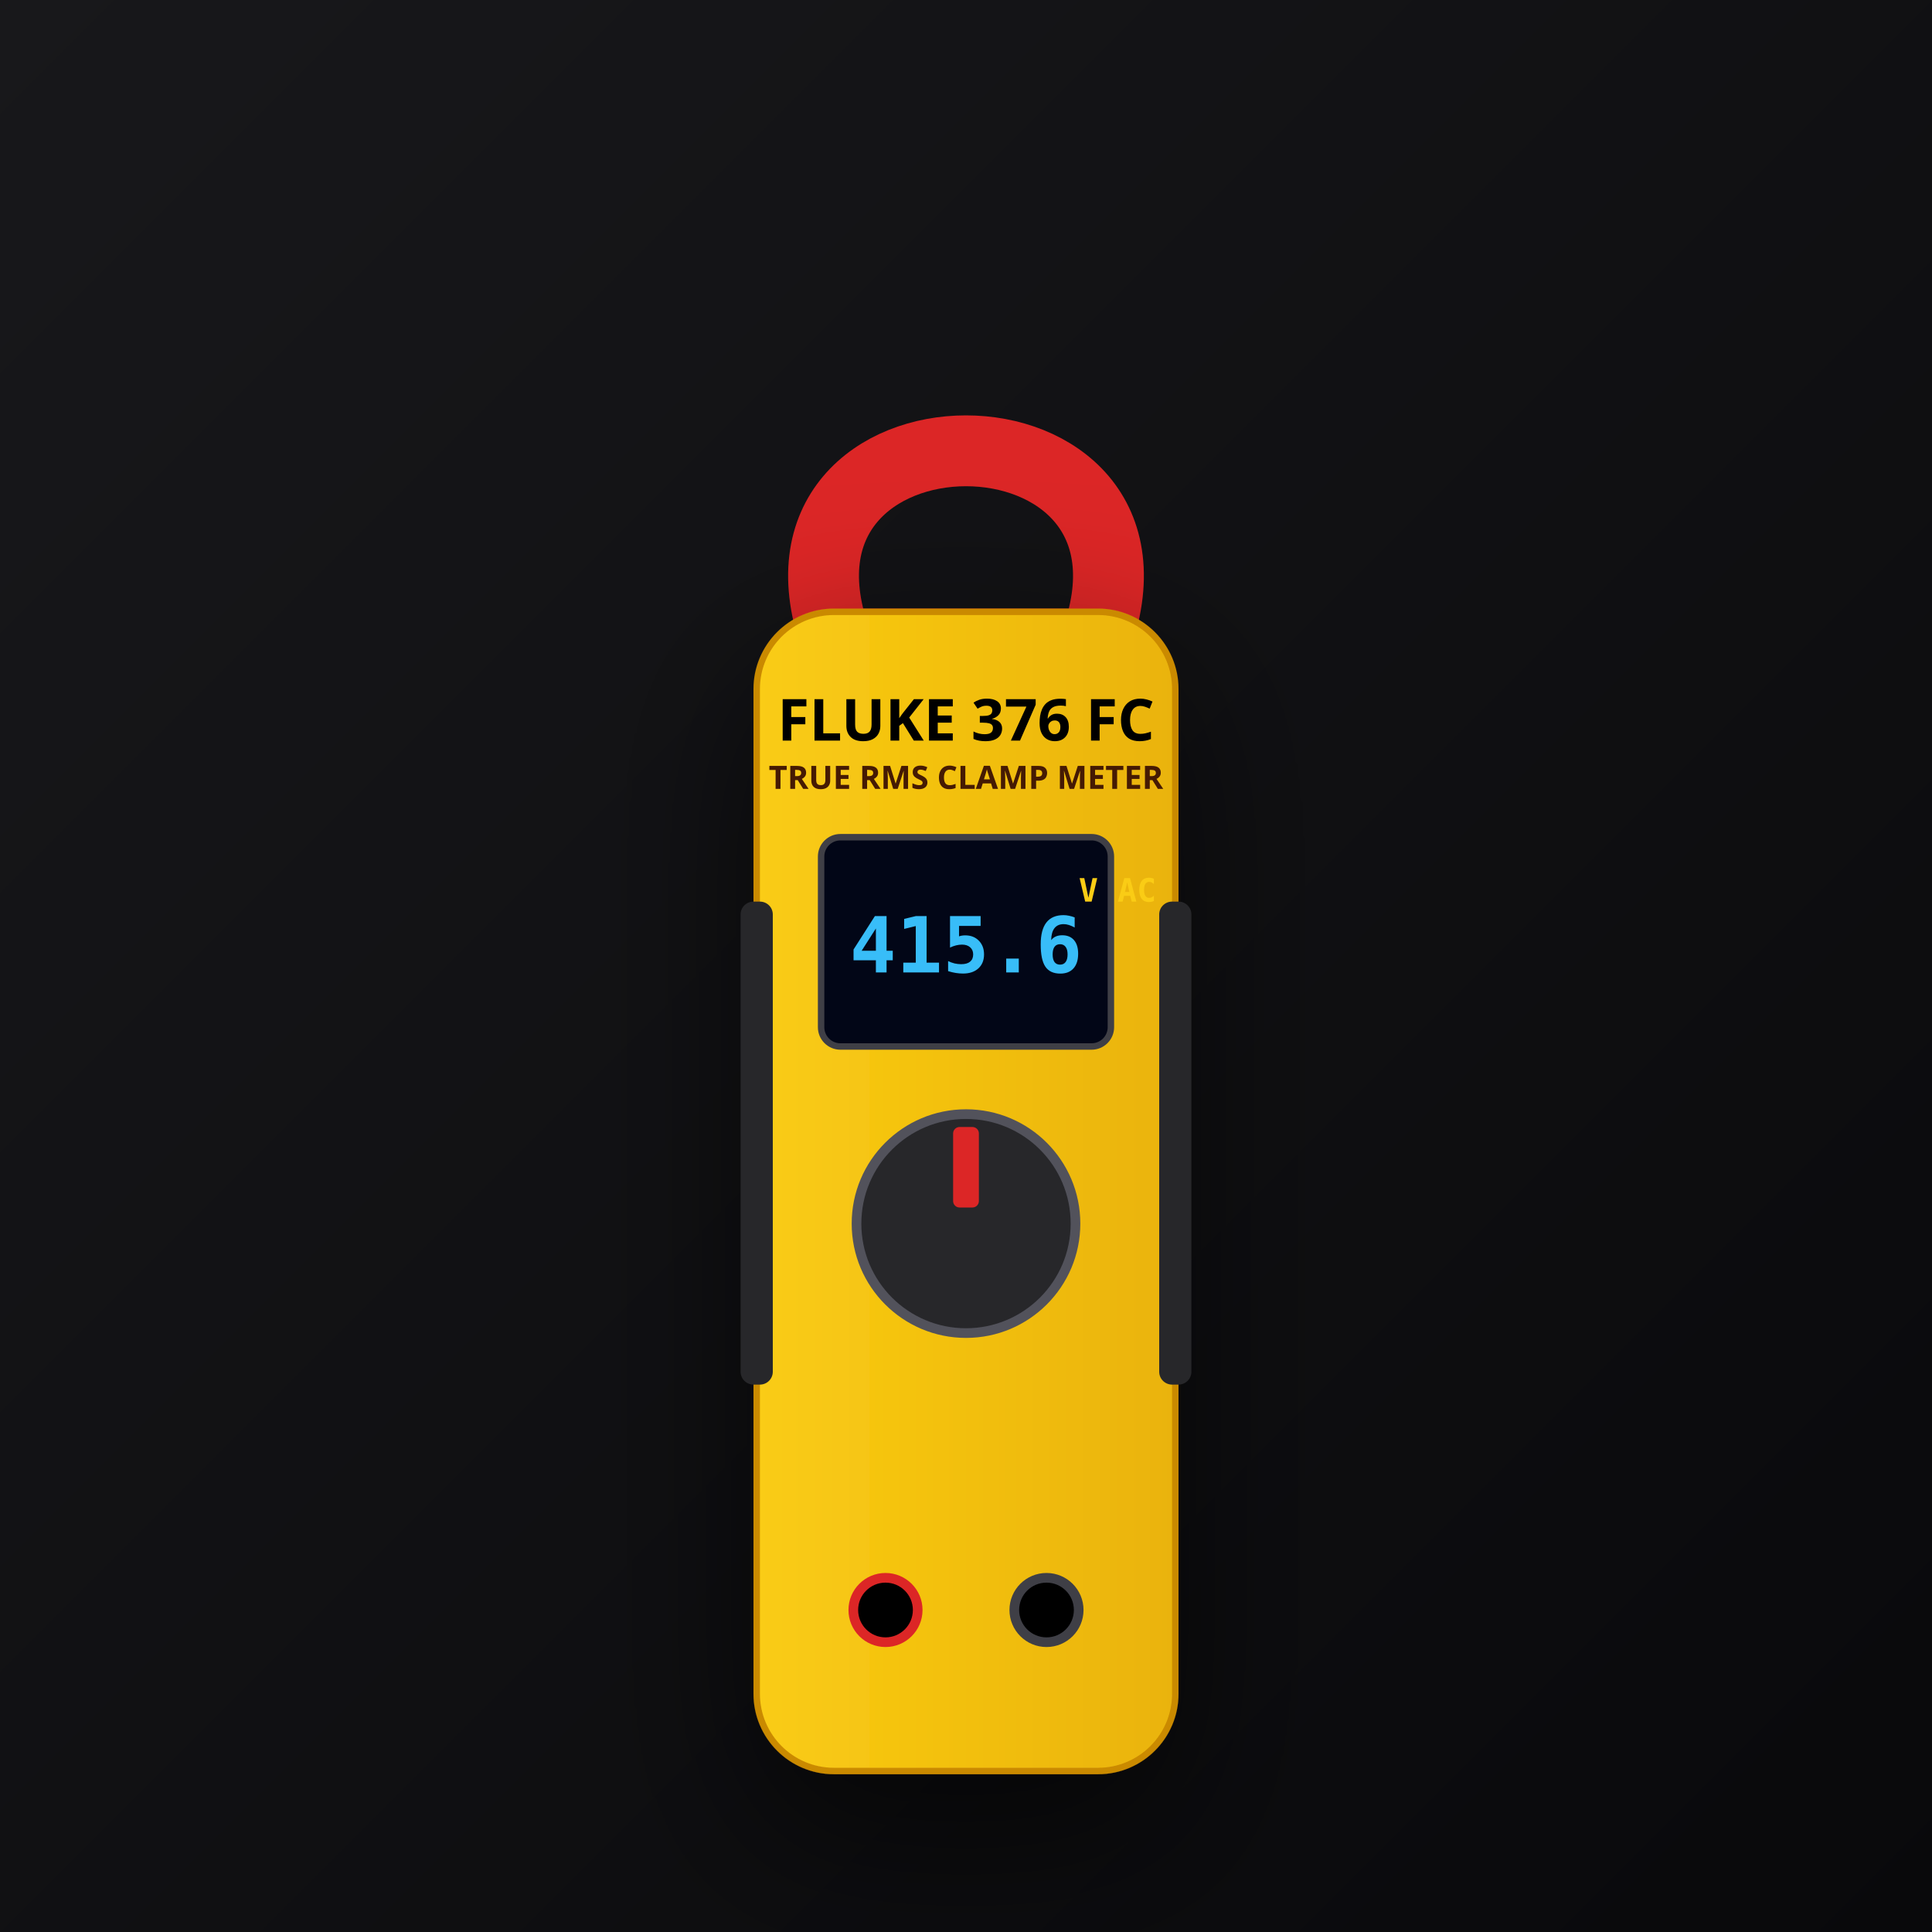
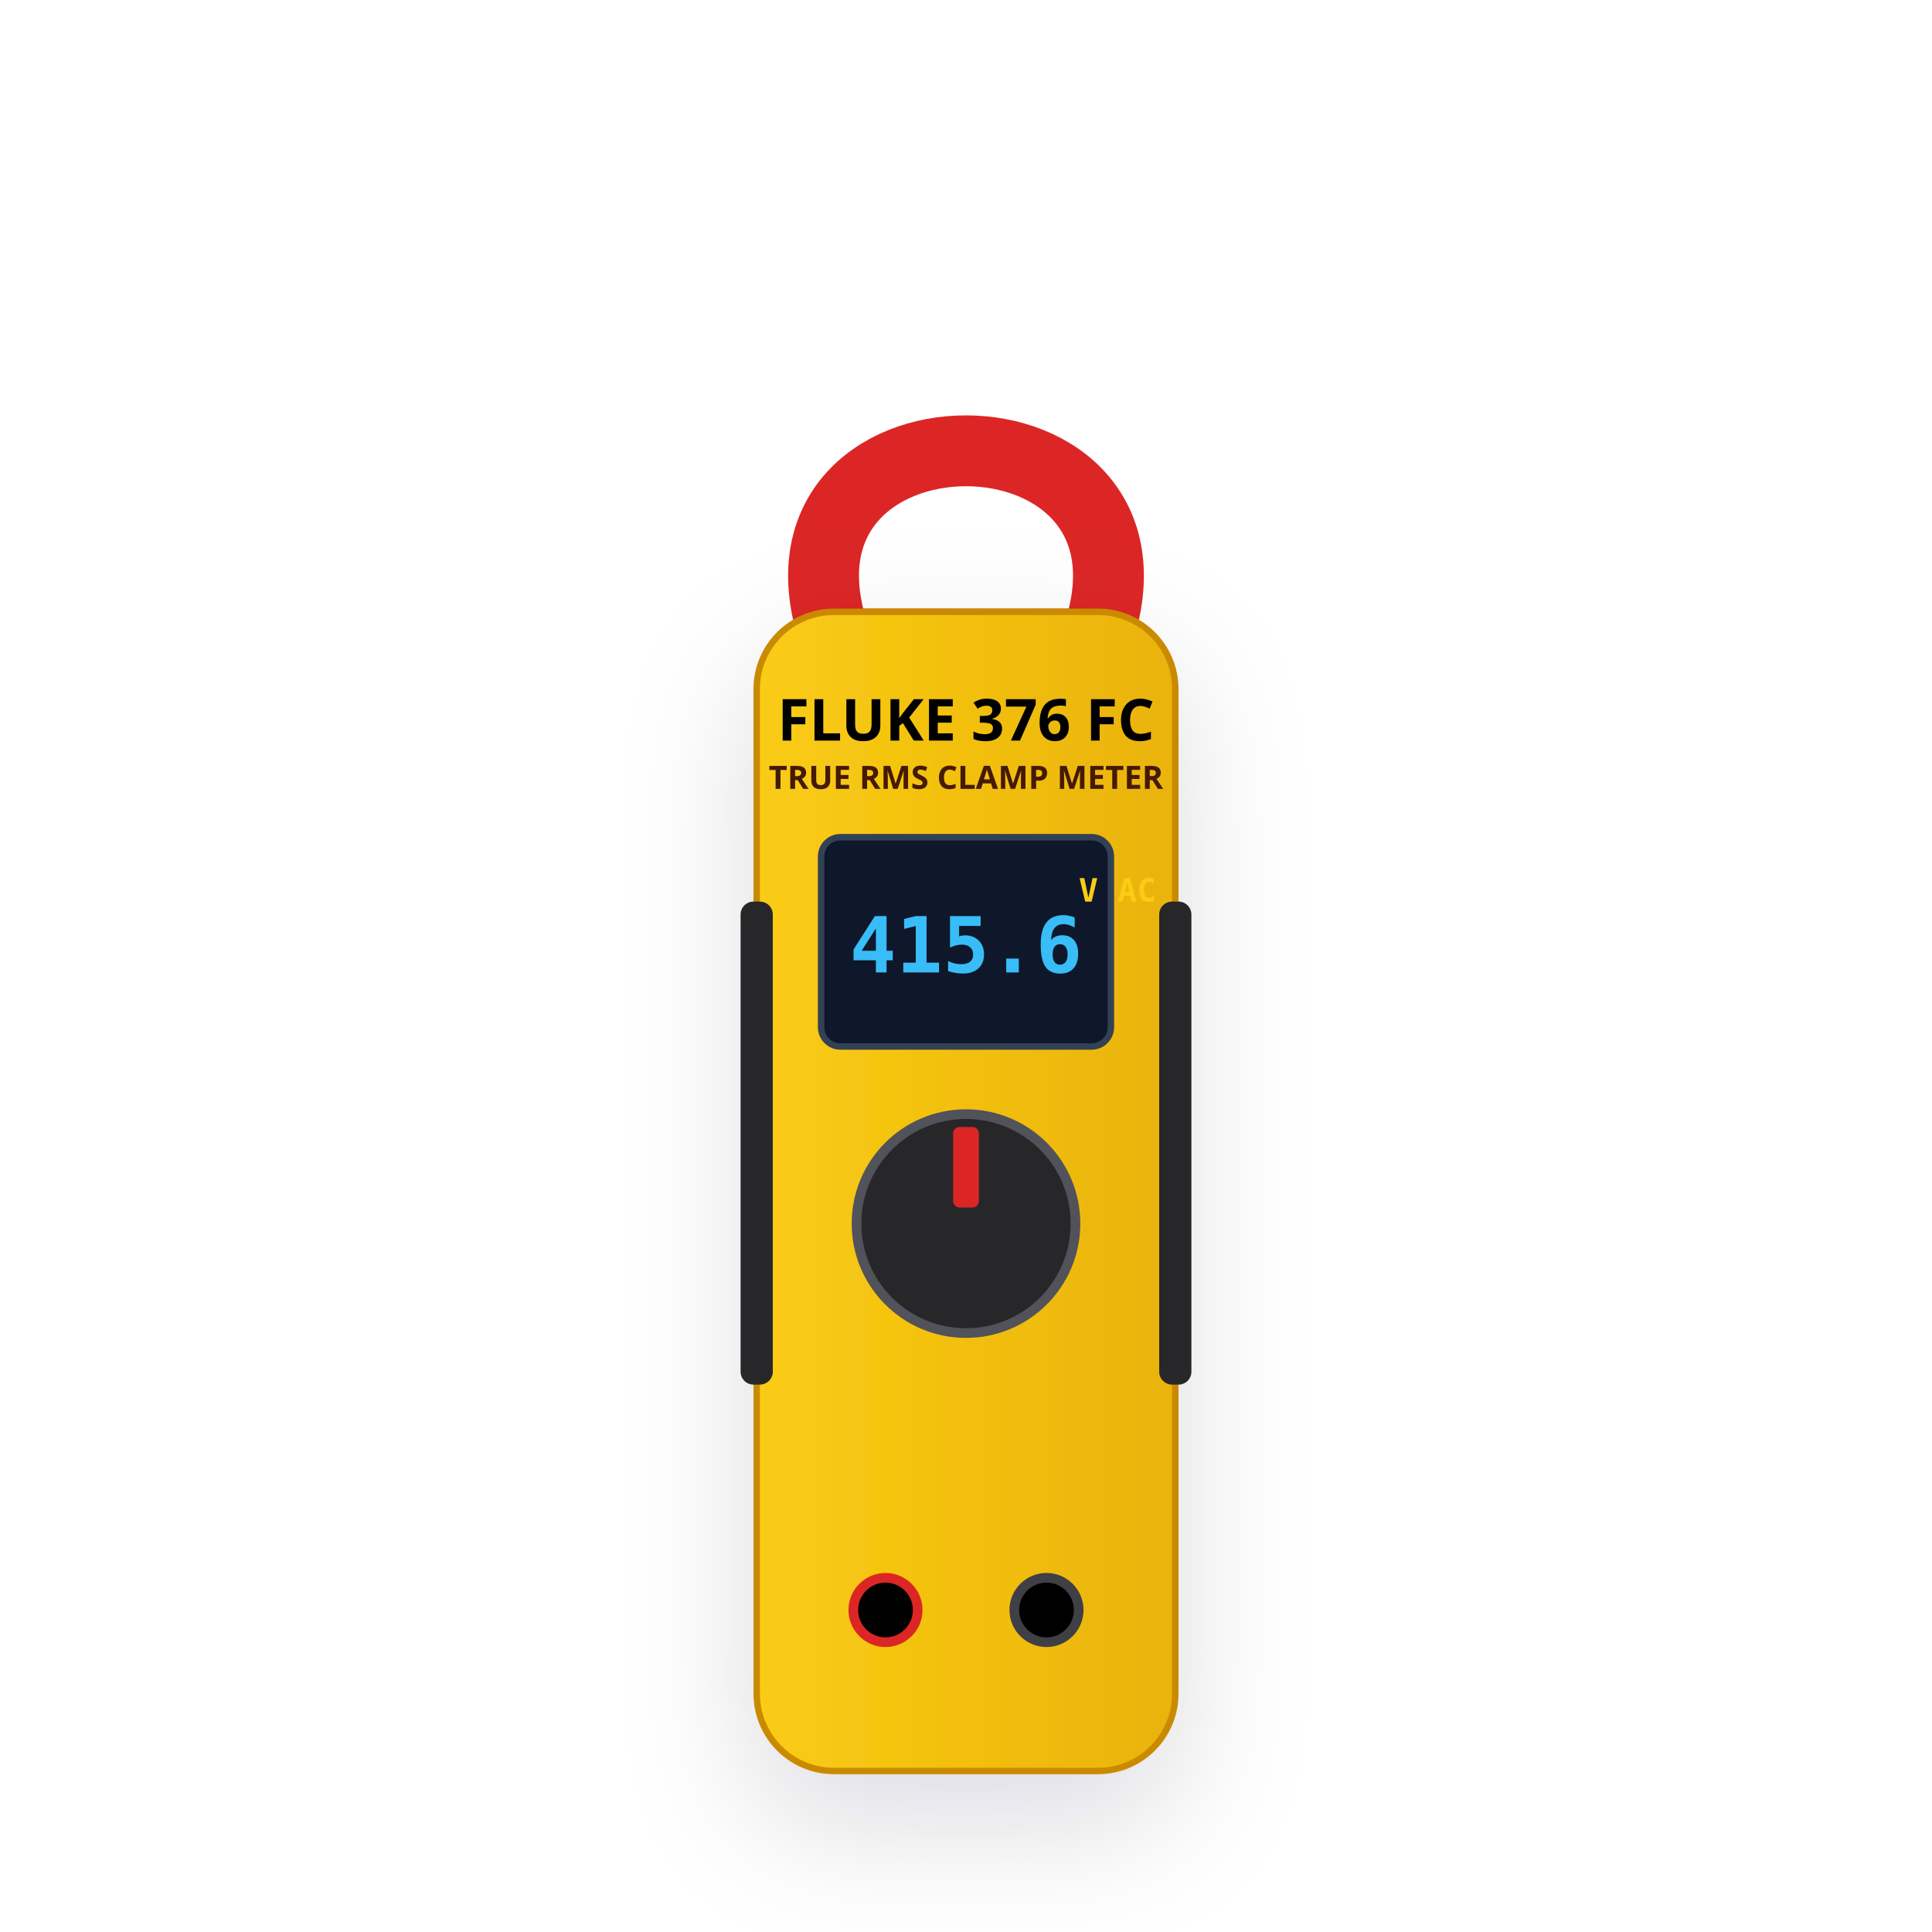
<svg xmlns="http://www.w3.org/2000/svg" viewBox="0 0 600 600" width="100%" height="100%">
  <defs>
-     <linearGradient id="toolBg" x1="0%" y1="0%" x2="100%" y2="100%">
-       <stop offset="0%" stop-color="#18181B" />
-       <stop offset="100%" stop-color="#09090B" />
-     </linearGradient>
    <linearGradient id="flukeYellow" x1="0%" y1="0%" x2="100%" y2="0%">
      <stop offset="0%" stop-color="#FACC15" />
      <stop offset="100%" stop-color="#EAB308" />
    </linearGradient>
  </defs>
-   <rect width="600" height="600" fill="url(#toolBg)" />
+   <rect width="600" height="600" fill="#FFFFFF" />
  <g transform="translate(210, 80)">
    <path d="M 50 120 C 20 40, 160 40, 130 120 Z" fill="none" stroke="#DC2626" stroke-width="22" stroke-linecap="round" />
-     <rect x="25" y="110" width="130" height="360" rx="24" fill="url(#flukeYellow)" stroke="#CA8A04" stroke-width="2" filter="drop-shadow(0 20px 25px rgba(0,0,0,0.6))" />
+     <rect x="25" y="110" width="130" height="360" rx="24" fill="url(#flukeYellow)" stroke="#CA8A04" stroke-width="2" filter="drop-shadow(0 16px 20px rgba(15,23,42,0.14))" />
    <rect x="20" y="200" width="10" height="150" rx="4" fill="#27272A" />
    <rect x="150" y="200" width="10" height="150" rx="4" fill="#27272A" />
    <text x="90" y="150" fill="#000000" font-family="system-ui, sans-serif" font-size="18" font-weight="900" text-anchor="middle">FLUKE 376 FC</text>
    <text x="90" y="165" fill="#451A03" font-family="system-ui, sans-serif" font-size="10" font-weight="bold" text-anchor="middle">TRUE RMS CLAMP METER</text>
-     <rect x="45" y="180" width="90" height="65" rx="6" fill="#020617" stroke="#3F3F46" stroke-width="2" />
+     <rect x="45" y="180" width="90" height="65" rx="6" fill="#0F172A" stroke="#334155" stroke-width="2" />
    <text x="90" y="222" fill="#38BDF8" font-family="monospace" font-size="24" font-weight="bold" text-anchor="middle">415.6</text>
    <text x="125" y="200" fill="#FACC15" font-family="monospace" font-size="10" font-weight="bold">V AC</text>
    <circle cx="90" cy="300" r="34" fill="#27272A" stroke="#52525B" stroke-width="3" />
    <rect x="86" y="270" width="8" height="25" rx="2" fill="#DC2626" />
    <circle cx="65" cy="420" r="10" fill="#000000" stroke="#DC2626" stroke-width="3" />
    <circle cx="115" cy="420" r="10" fill="#000000" stroke="#3F3F46" stroke-width="3" />
  </g>
</svg>
